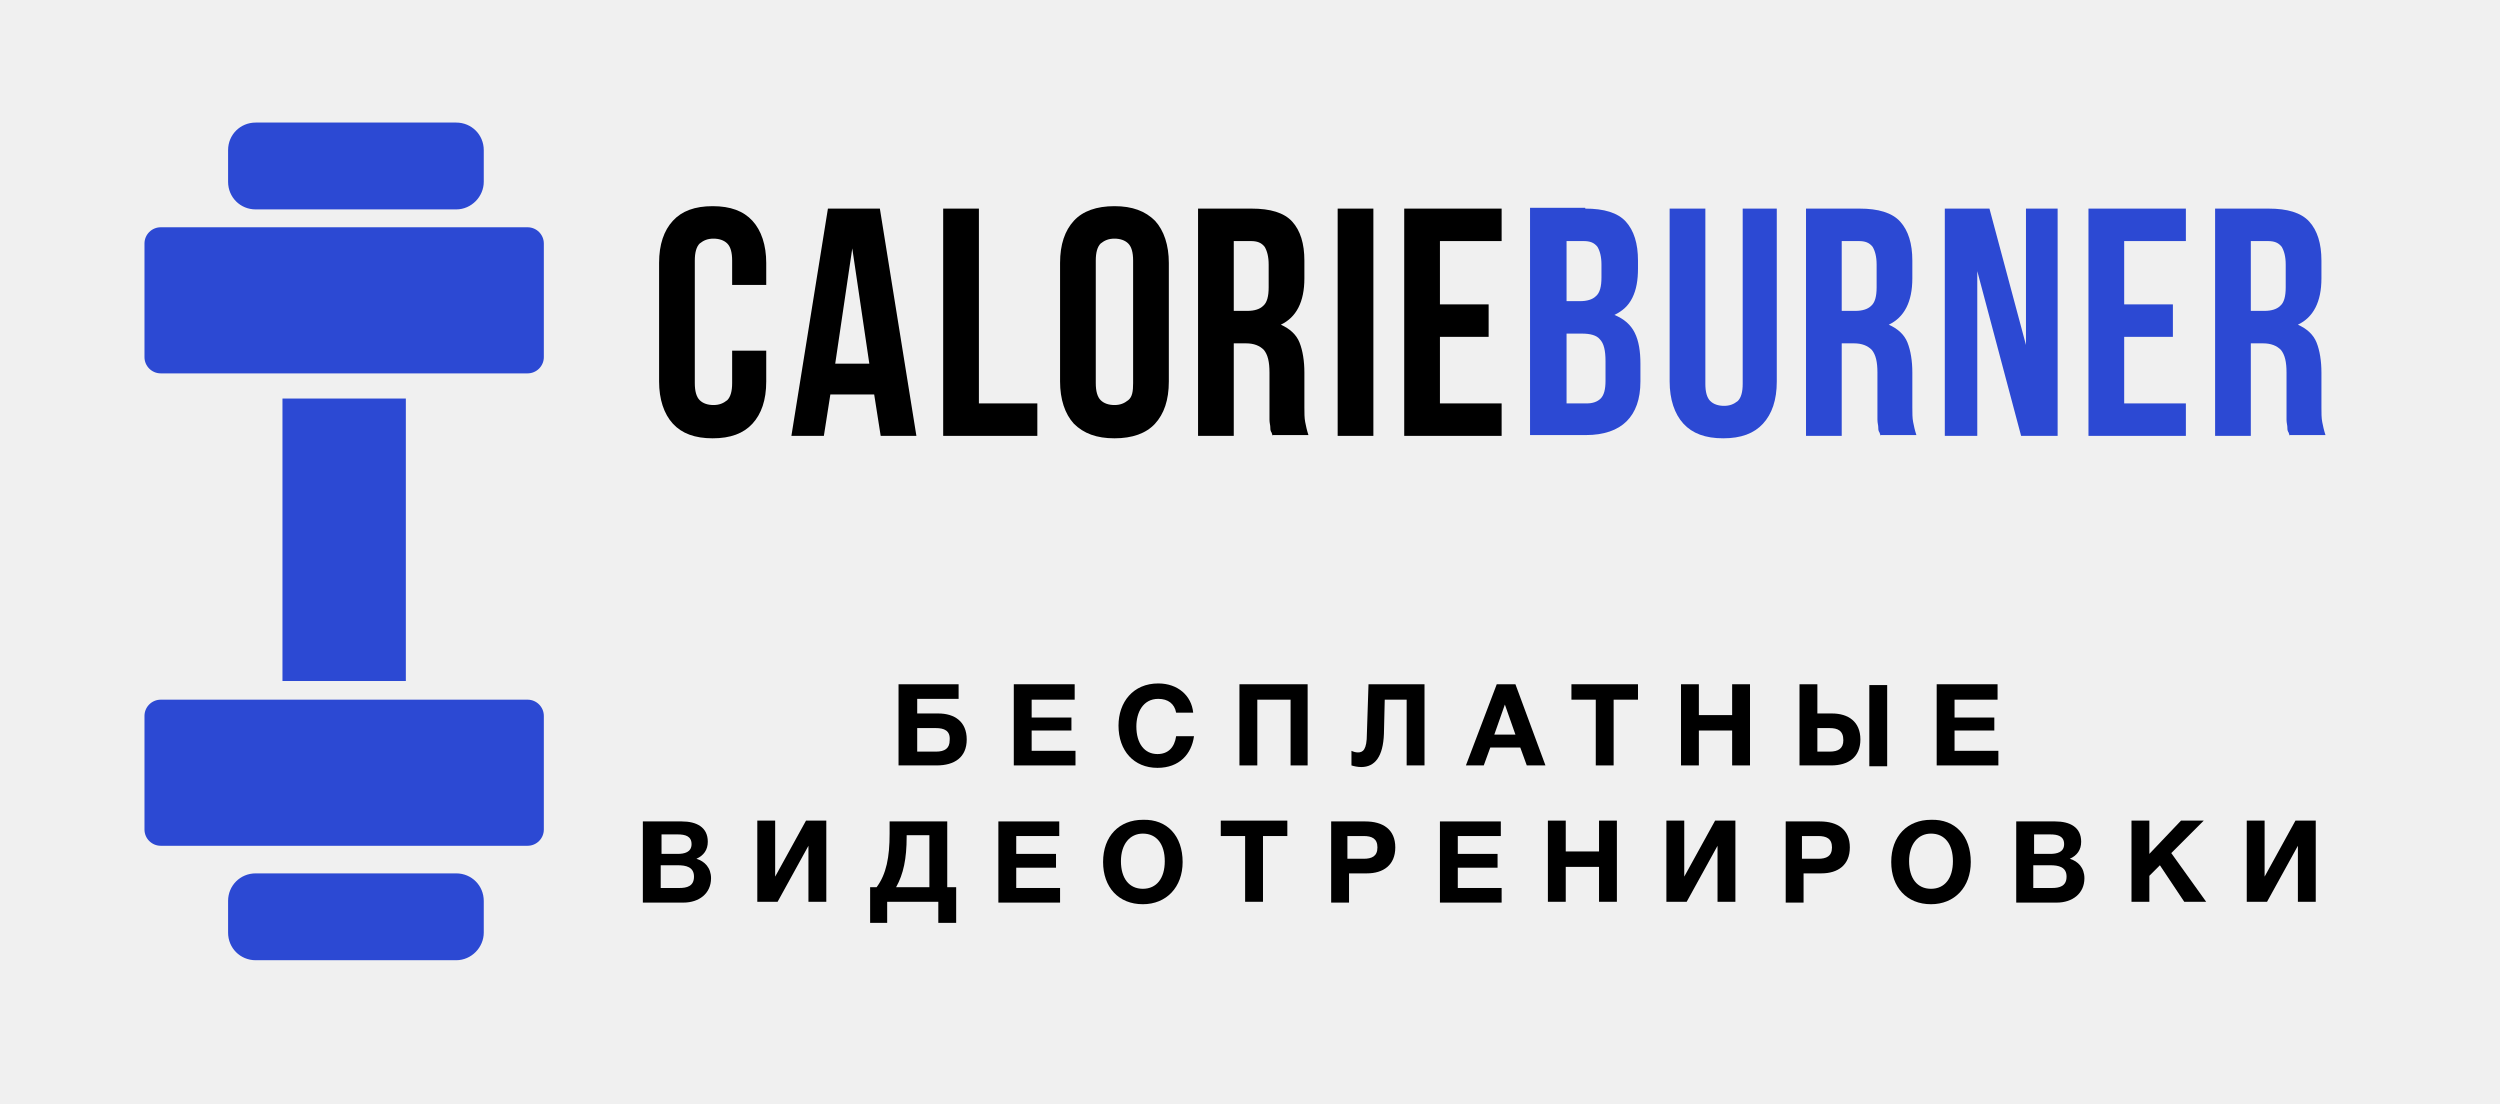
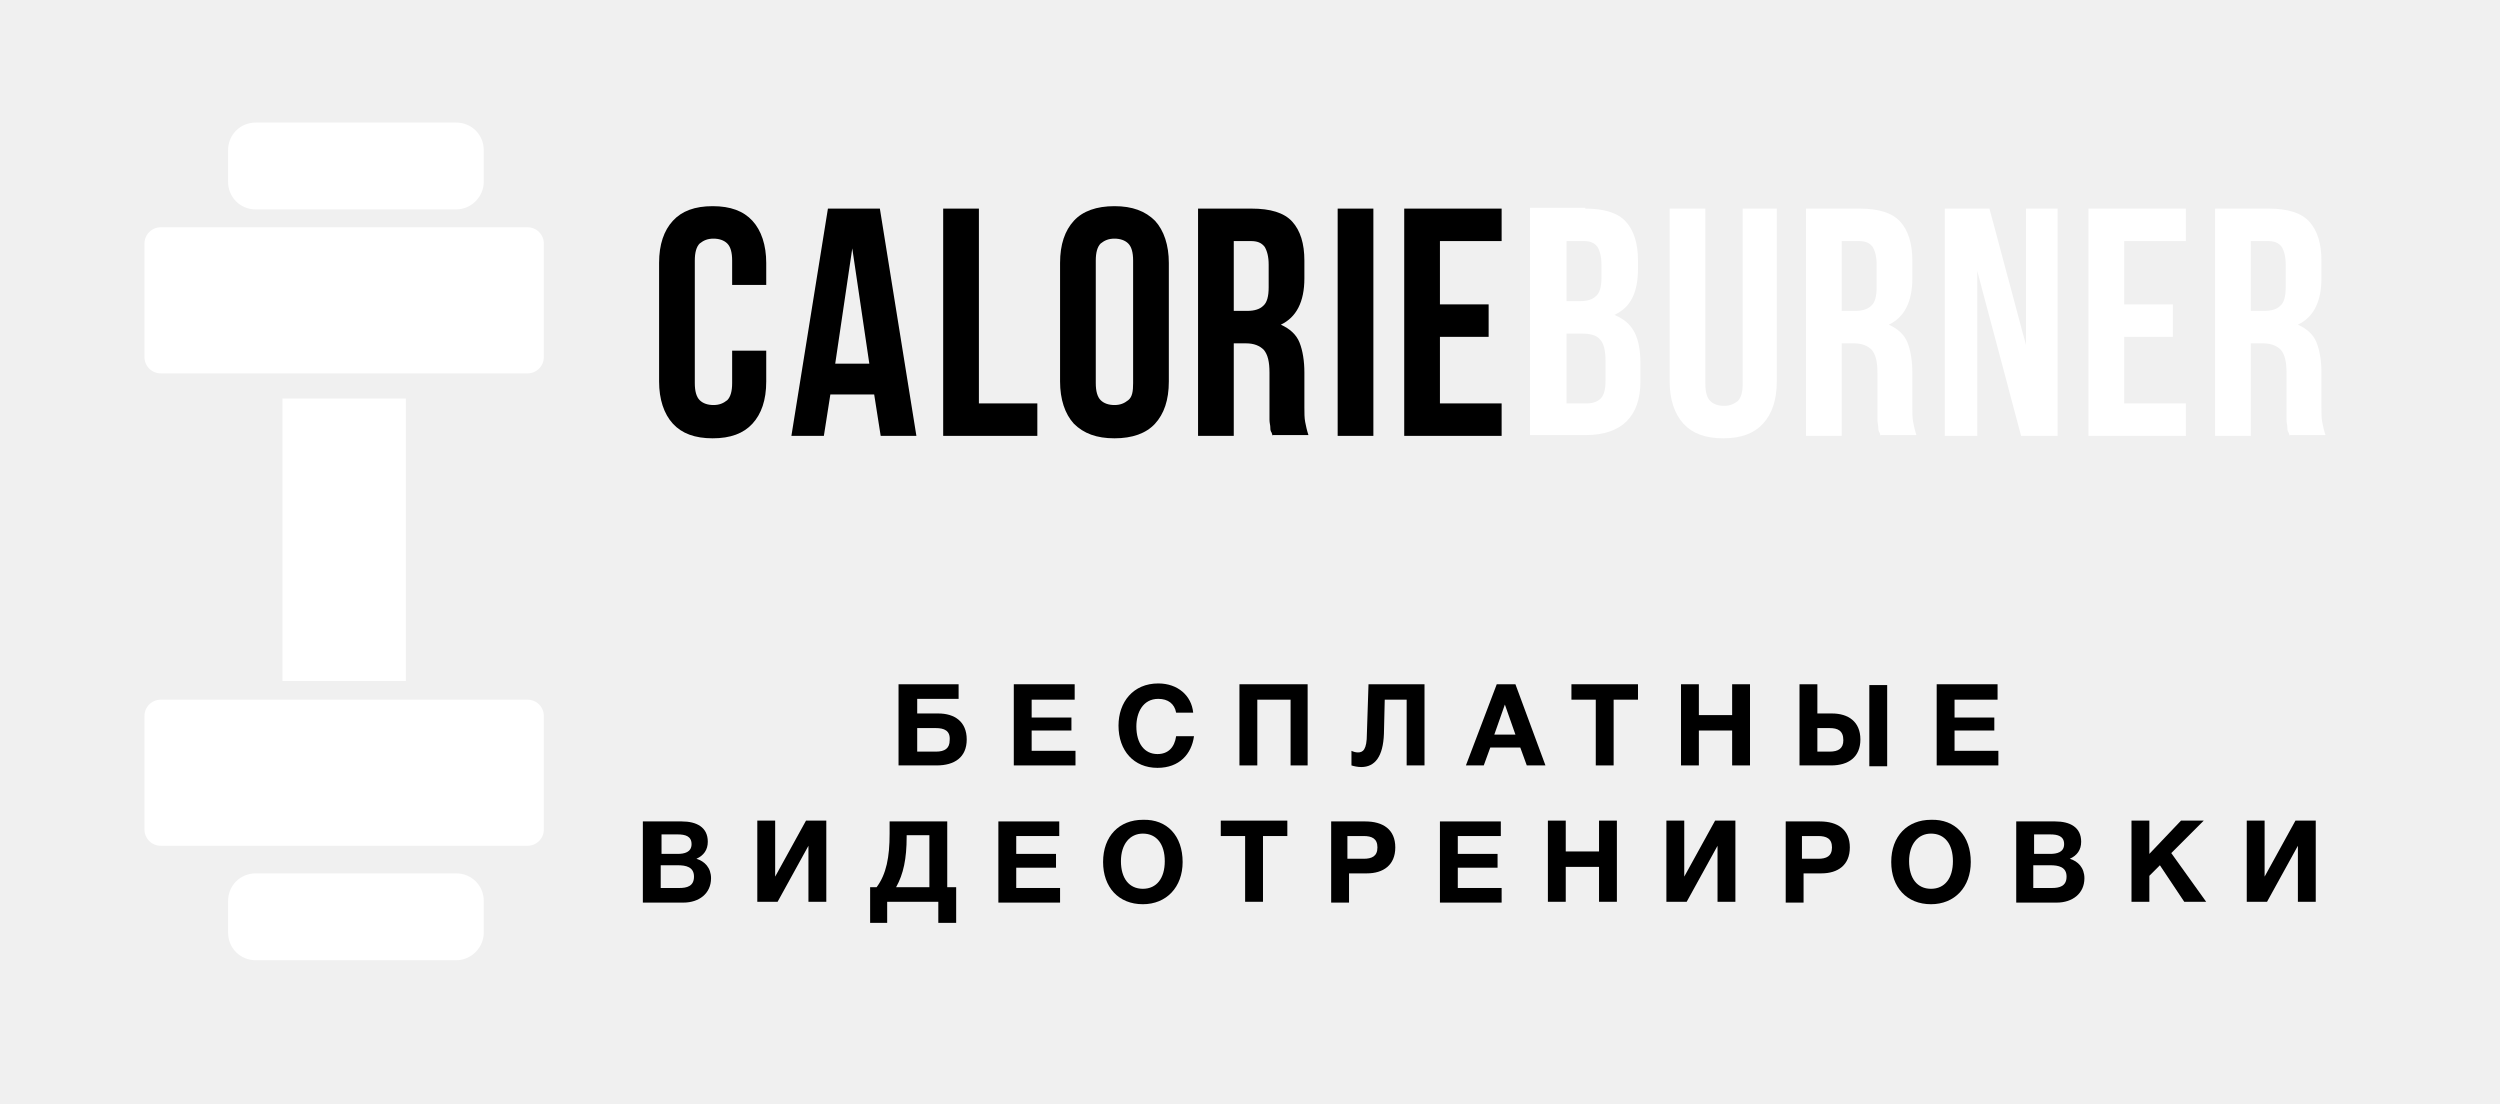
<svg xmlns="http://www.w3.org/2000/svg" version="1.1" x="0px" y="0px" viewBox="0 0 308 136" style="enable-background:new 0 0 308 136;" xml:space="preserve">
  <style type="text/css">
- 	.st0{fill:#2C49D3;}
+ 	.st0{fill:#fff;}
</style>
  <g id="Слой_2">
    <path class="st0" d="M56.2,25.8l-24.7,0c-1.9,0-3.4-1.5-3.4-3.4v-3.9c0-1.9,1.5-3.4,3.4-3.4l24.7,0c1.9,0,3.4,1.5,3.4,3.4v3.9   C59.6,24.2,58.1,25.8,56.2,25.8z" />
    <path class="st0" d="M56.2,118.3H31.5c-1.9,0-3.4-1.5-3.4-3.4v-3.9c0-1.9,1.5-3.4,3.4-3.4h24.7c1.9,0,3.4,1.5,3.4,3.4v3.9   C59.6,116.7,58.1,118.3,56.2,118.3z" />
    <rect x="34.8" y="49.1" class="st0" width="15.2" height="34.8" />
    <path class="st0" d="M65,46H19.8c-1.1,0-2-0.9-2-2V30c0-1.1,0.9-2,2-2H65c1.1,0,2,0.9,2,2v14C67,45.1,66.1,46,65,46z" />
    <path class="st0" d="M65,104.2H19.8c-1.1,0-2-0.9-2-2v-14c0-1.1,0.9-2,2-2H65c1.1,0,2,0.9,2,2v14C67,103.3,66.1,104.2,65,104.2z" />
  </g>
  <g id="Слой_3">
    <g>
      <path d="M94.4,43.3V47c0,2.3-0.6,4-1.7,5.2C91.6,53.4,90,54,87.8,54s-3.8-0.6-4.9-1.8c-1.1-1.2-1.7-3-1.7-5.2V32.4    c0-2.3,0.6-4,1.7-5.2c1.1-1.2,2.7-1.8,4.9-1.8s3.8,0.6,4.9,1.8c1.1,1.2,1.7,3,1.7,5.2v2.7h-4.2v-3c0-1-0.2-1.7-0.6-2.1    c-0.4-0.4-1-0.6-1.7-0.6c-0.7,0-1.2,0.2-1.7,0.6c-0.4,0.4-0.6,1.1-0.6,2.1v15.1c0,1,0.2,1.7,0.6,2.1c0.4,0.4,1,0.6,1.7,0.6    c0.7,0,1.2-0.2,1.7-0.6c0.4-0.4,0.6-1.1,0.6-2.1v-4H94.4z" />
      <path d="M112.9,53.7h-4.4l-0.8-5.1h-5.4l-0.8,5.1h-4l4.5-28h6.4L112.9,53.7z M102.9,44.8h4.2L105,30.6L102.9,44.8z" />
      <path d="M116.2,25.7h4.4v24h7.2v4h-11.6V25.7z" />
      <path d="M130.6,32.4c0-2.3,0.6-4,1.7-5.2c1.1-1.2,2.8-1.8,5-1.8c2.2,0,3.8,0.6,5,1.8c1.1,1.2,1.7,3,1.7,5.2v14.6    c0,2.3-0.6,4-1.7,5.2c-1.1,1.2-2.8,1.8-5,1.8c-2.2,0-3.8-0.6-5-1.8c-1.1-1.2-1.7-3-1.7-5.2V32.4z M135,47.2c0,1,0.2,1.7,0.6,2.1    c0.4,0.4,1,0.6,1.7,0.6s1.2-0.2,1.7-0.6s0.6-1.1,0.6-2.1V32.1c0-1-0.2-1.7-0.6-2.1c-0.4-0.4-1-0.6-1.7-0.6s-1.2,0.2-1.7,0.6    c-0.4,0.4-0.6,1.1-0.6,2.1V47.2z" />
      <path d="M156.8,53.7c-0.1-0.2-0.1-0.4-0.2-0.5c-0.1-0.2-0.1-0.4-0.1-0.6s-0.1-0.5-0.1-0.9c0-0.4,0-0.8,0-1.4v-4.4    c0-1.3-0.2-2.2-0.7-2.8c-0.5-0.5-1.2-0.8-2.2-0.8H152v11.4h-4.4v-28h6.6c2.3,0,4,0.5,5,1.6c1,1.1,1.5,2.7,1.5,4.8v2.2    c0,2.9-1,4.8-2.9,5.7c1.1,0.5,1.9,1.2,2.3,2.2c0.4,1,0.6,2.3,0.6,3.7v4.3c0,0.7,0,1.3,0.1,1.8c0.1,0.5,0.2,1,0.4,1.6H156.8z     M152,29.7v8.6h1.7c0.8,0,1.5-0.2,1.9-0.6c0.5-0.4,0.7-1.2,0.7-2.3v-2.8c0-1-0.2-1.7-0.5-2.2c-0.4-0.5-0.9-0.7-1.7-0.7H152z" />
      <path d="M164.8,25.7h4.4v28h-4.4V25.7z" />
      <path d="M177.4,37.5h6v4h-6v8.2h7.6v4h-12v-28h12v4h-7.6V37.5z" />
      <path class="st0" d="M195.3,25.7c2.3,0,4,0.5,5,1.6c1,1.1,1.5,2.7,1.5,4.8v1c0,1.4-0.2,2.6-0.7,3.6s-1.2,1.6-2.2,2.1    c1.2,0.5,2,1.2,2.5,2.2c0.5,1,0.7,2.3,0.7,3.8V47c0,2.2-0.6,3.8-1.7,4.9c-1.1,1.1-2.8,1.7-5,1.7h-6.9v-28H195.3z M193,29.7v7.4    h1.7c0.8,0,1.5-0.2,1.9-0.6c0.5-0.4,0.7-1.2,0.7-2.3v-1.6c0-1-0.2-1.7-0.5-2.2c-0.4-0.5-0.9-0.7-1.7-0.7H193z M193,41.1v8.6h2.5    c0.7,0,1.3-0.2,1.7-0.6c0.4-0.4,0.6-1.1,0.6-2.2v-2.4c0-1.3-0.2-2.2-0.7-2.7c-0.4-0.5-1.2-0.7-2.2-0.7H193z" />
      <path class="st0" d="M210.1,25.7v21.6c0,1,0.2,1.7,0.6,2.1c0.4,0.4,1,0.6,1.7,0.6s1.2-0.2,1.7-0.6c0.4-0.4,0.6-1.1,0.6-2.1V25.7    h4.2V47c0,2.3-0.6,4-1.7,5.2c-1.1,1.2-2.7,1.8-4.9,1.8c-2.2,0-3.8-0.6-4.9-1.8c-1.1-1.2-1.7-3-1.7-5.2V25.7H210.1z" />
      <path class="st0" d="M231.7,53.7c-0.1-0.2-0.1-0.4-0.2-0.5c-0.1-0.2-0.1-0.4-0.1-0.6s-0.1-0.5-0.1-0.9c0-0.4,0-0.8,0-1.4v-4.4    c0-1.3-0.2-2.2-0.7-2.8c-0.5-0.5-1.2-0.8-2.2-0.8h-1.5v11.4h-4.4v-28h6.6c2.3,0,4,0.5,5,1.6c1,1.1,1.5,2.7,1.5,4.8v2.2    c0,2.9-1,4.8-2.9,5.7c1.1,0.5,1.9,1.2,2.3,2.2c0.4,1,0.6,2.3,0.6,3.7v4.3c0,0.7,0,1.3,0.1,1.8c0.1,0.5,0.2,1,0.4,1.6H231.7z     M226.9,29.7v8.6h1.7c0.8,0,1.5-0.2,1.9-0.6c0.5-0.4,0.7-1.2,0.7-2.3v-2.8c0-1-0.2-1.7-0.5-2.2c-0.4-0.5-0.9-0.7-1.7-0.7H226.9z" />
      <path class="st0" d="M243.6,33.4v20.3h-4v-28h5.5l4.5,16.8V25.7h3.9v28h-4.5L243.6,33.4z" />
      <path class="st0" d="M261.7,37.5h6v4h-6v8.2h7.6v4h-12v-28h12v4h-7.6V37.5z" />
      <path class="st0" d="M282.1,53.7c-0.1-0.2-0.1-0.4-0.2-0.5c-0.1-0.2-0.1-0.4-0.1-0.6s-0.1-0.5-0.1-0.9c0-0.4,0-0.8,0-1.4v-4.4    c0-1.3-0.2-2.2-0.7-2.8c-0.5-0.5-1.2-0.8-2.2-0.8h-1.5v11.4h-4.4v-28h6.6c2.3,0,4,0.5,5,1.6c1,1.1,1.5,2.7,1.5,4.8v2.2    c0,2.9-1,4.8-2.9,5.7c1.1,0.5,1.9,1.2,2.3,2.2c0.4,1,0.6,2.3,0.6,3.7v4.3c0,0.7,0,1.3,0.1,1.8c0.1,0.5,0.2,1,0.4,1.6H282.1z     M277.3,29.7v8.6h1.7c0.8,0,1.5-0.2,1.9-0.6c0.5-0.4,0.7-1.2,0.7-2.3v-2.8c0-1-0.2-1.7-0.5-2.2c-0.4-0.5-0.9-0.7-1.7-0.7H277.3z" />
    </g>
    <g>
      <path d="M115.6,87.9c2,0,3.5,1,3.5,3.2c0,2.2-1.5,3.2-3.7,3.2h-4.7v-10h7.4v1.8H113v1.8H115.6z M115.3,89.7H113v2.9h2.3    c1.1,0,1.7-0.4,1.7-1.4C117.1,90,116.3,89.7,115.3,89.7z" />
      <path d="M132.4,86.2h-5.3v2.2h4.9V90h-4.9v2.5h5.4v1.8h-7.6v-10h7.5V86.2z" />
      <path d="M142.6,94.6c-2.9,0-4.8-2.1-4.8-5.2c0-2.9,1.8-5.2,4.9-5.2c2.4,0,4.1,1.5,4.3,3.6h-2.1c-0.2-1.1-1-1.7-2.2-1.7    c-1.9,0-2.7,1.7-2.7,3.4c0,2.1,1,3.4,2.6,3.4c1.3,0,2.1-0.8,2.3-2.2h2.2C146.8,92.9,145.3,94.6,142.6,94.6z" />
      <path d="M161.2,94.3H159v-8.1h-4.1v8.1h-2.2v-10h8.4V94.3z" />
      <path d="M175.5,94.3h-2.2v-8.1h-2.7l-0.1,4.2c-0.1,2.8-1.1,4.1-2.8,4.1c-0.4,0-0.9-0.1-1.2-0.2v-1.8c0.2,0.1,0.5,0.2,0.8,0.2    c0.6,0,1.1-0.3,1.1-2.3l0.2-6.1h6.9V94.3z" />
      <path d="M190.4,94.3h-2.3l-0.8-2.2h-3.7l-0.8,2.2h-2.2l3.8-10h2.3L190.4,94.3z M185.4,86.8l-1.3,3.7h2.6L185.4,86.8z" />
      <path d="M201.8,86.2h-3v8.1h-2.2v-8.1h-3v-1.9h8.2V86.2z" />
      <path d="M215.6,94.3h-2.2V90h-4.1v4.3h-2.2v-10h2.2v3.8h4.1v-3.8h2.2V94.3z" />
      <path d="M225.6,94.3h-3.9v-10h2.2v3.6h1.8c2,0,3.5,1,3.5,3.2C229.2,93.3,227.7,94.3,225.6,94.3z M225.4,89.7h-1.5v2.9h1.5    c1.1,0,1.7-0.4,1.7-1.4C227.1,90,226.4,89.7,225.4,89.7z M232.5,84.4v10h-2.2v-10H232.5z" />
      <path d="M246.1,86.2h-5.3v2.2h4.9V90h-4.9v2.5h5.4v1.8h-7.6v-10h7.5V86.2z" />
      <path d="M84,101.2c1.8,0,3.2,0.7,3.2,2.5c0,1-0.5,1.7-1.4,2.1c1,0.3,1.8,1.1,1.8,2.4c0,1.9-1.5,3-3.4,3h-5v-10H84z M81.5,105.2h2    c0.8,0,1.7-0.2,1.7-1.2c0-1-0.8-1.2-1.7-1.2h-2V105.2z M81.5,109.4h2.2c0.9,0,1.8-0.2,1.8-1.4c0-1.2-1-1.4-2-1.4h-2.1V109.4z" />
      <path d="M101.8,111.1h-2.2v-6.9h0l-3.8,6.9h-2.5v-10h2.2v6.9h0l3.8-6.9h2.5V111.1z" />
      <path d="M115.6,113.7v-2.6h-6.3v2.6h-2.1v-4.4h0.8c1.2-1.6,1.6-3.7,1.6-6.6v-1.5h7.1v8.1h1.1v4.4H115.6z M114.4,102.9h-2.7v0.2    c0,2.7-0.4,4.6-1.3,6.2h4.1V102.9z" />
      <path d="M130.5,103h-5.3v2.2h4.9v1.7h-4.9v2.5h5.4v1.8h-7.6v-10h7.5V103z" />
      <path d="M145.7,106.2c0,3.1-2,5.2-4.9,5.2c-3,0-4.9-2.1-4.9-5.2c0-3.2,2-5.2,4.9-5.2C143.8,100.9,145.7,103,145.7,106.2z     M138.1,106.1c0,2.1,1,3.4,2.7,3.4c1.7,0,2.7-1.3,2.7-3.4c0-2.1-1-3.4-2.7-3.4C139.2,102.7,138.1,104,138.1,106.1z" />
      <path d="M158.6,103h-3v8.1h-2.2V103h-3v-1.9h8.2V103z" />
      <path d="M168.2,101.2c2.2,0,3.7,1,3.7,3.2c0,2.2-1.5,3.2-3.5,3.2h-2.2v3.6h-2.2v-10H168.2z M166.1,105.8h1.9c1,0,1.7-0.3,1.7-1.4    c0-1.1-0.7-1.4-1.7-1.4h-2V105.8z" />
      <path d="M184.9,103h-5.3v2.2h4.9v1.7h-4.9v2.5h5.4v1.8h-7.6v-10h7.5V103z" />
      <path d="M199.2,111.1H197v-4.3h-4.1v4.3h-2.2v-10h2.2v3.8h4.1v-3.8h2.2V111.1z" />
      <path d="M213.8,111.1h-2.2v-6.9h0l-3.8,6.9h-2.5v-10h2.2v6.9h0l3.8-6.9h2.5V111.1z" />
      <path d="M224.2,101.2c2.2,0,3.7,1,3.7,3.2c0,2.2-1.5,3.2-3.5,3.2h-2.2v3.6h-2.2v-10H224.2z M222.1,105.8h1.9c1,0,1.7-0.3,1.7-1.4    c0-1.1-0.7-1.4-1.7-1.4h-2V105.8z" />
      <path d="M242.8,106.2c0,3.1-2,5.2-4.9,5.2c-3,0-4.9-2.1-4.9-5.2c0-3.2,2-5.2,4.9-5.2C240.9,100.9,242.8,103,242.8,106.2z     M235.2,106.1c0,2.1,1,3.4,2.7,3.4c1.7,0,2.7-1.3,2.7-3.4c0-2.1-1-3.4-2.7-3.4C236.3,102.7,235.2,104,235.2,106.1z" />
      <path d="M253.2,101.2c1.8,0,3.2,0.7,3.2,2.5c0,1-0.5,1.7-1.4,2.1c1,0.3,1.8,1.1,1.8,2.4c0,1.9-1.5,3-3.4,3h-5v-10H253.2z     M250.6,105.2h2c0.8,0,1.7-0.2,1.7-1.2c0-1-0.8-1.2-1.7-1.2h-2V105.2z M250.6,109.4h2.2c0.9,0,1.8-0.2,1.8-1.4c0-1.2-1-1.4-2-1.4    h-2.1V109.4z" />
      <path d="M267.5,105.1l4.3,6h-2.7l-3-4.5l-1.3,1.3v3.2h-2.2v-10h2.2v4.1l3.9-4.1h2.8L267.5,105.1z" />
      <path d="M285.3,111.1h-2.2v-6.9h0l-3.8,6.9h-2.5v-10h2.2v6.9h0l3.8-6.9h2.5V111.1z" />
    </g>
  </g>
</svg>
